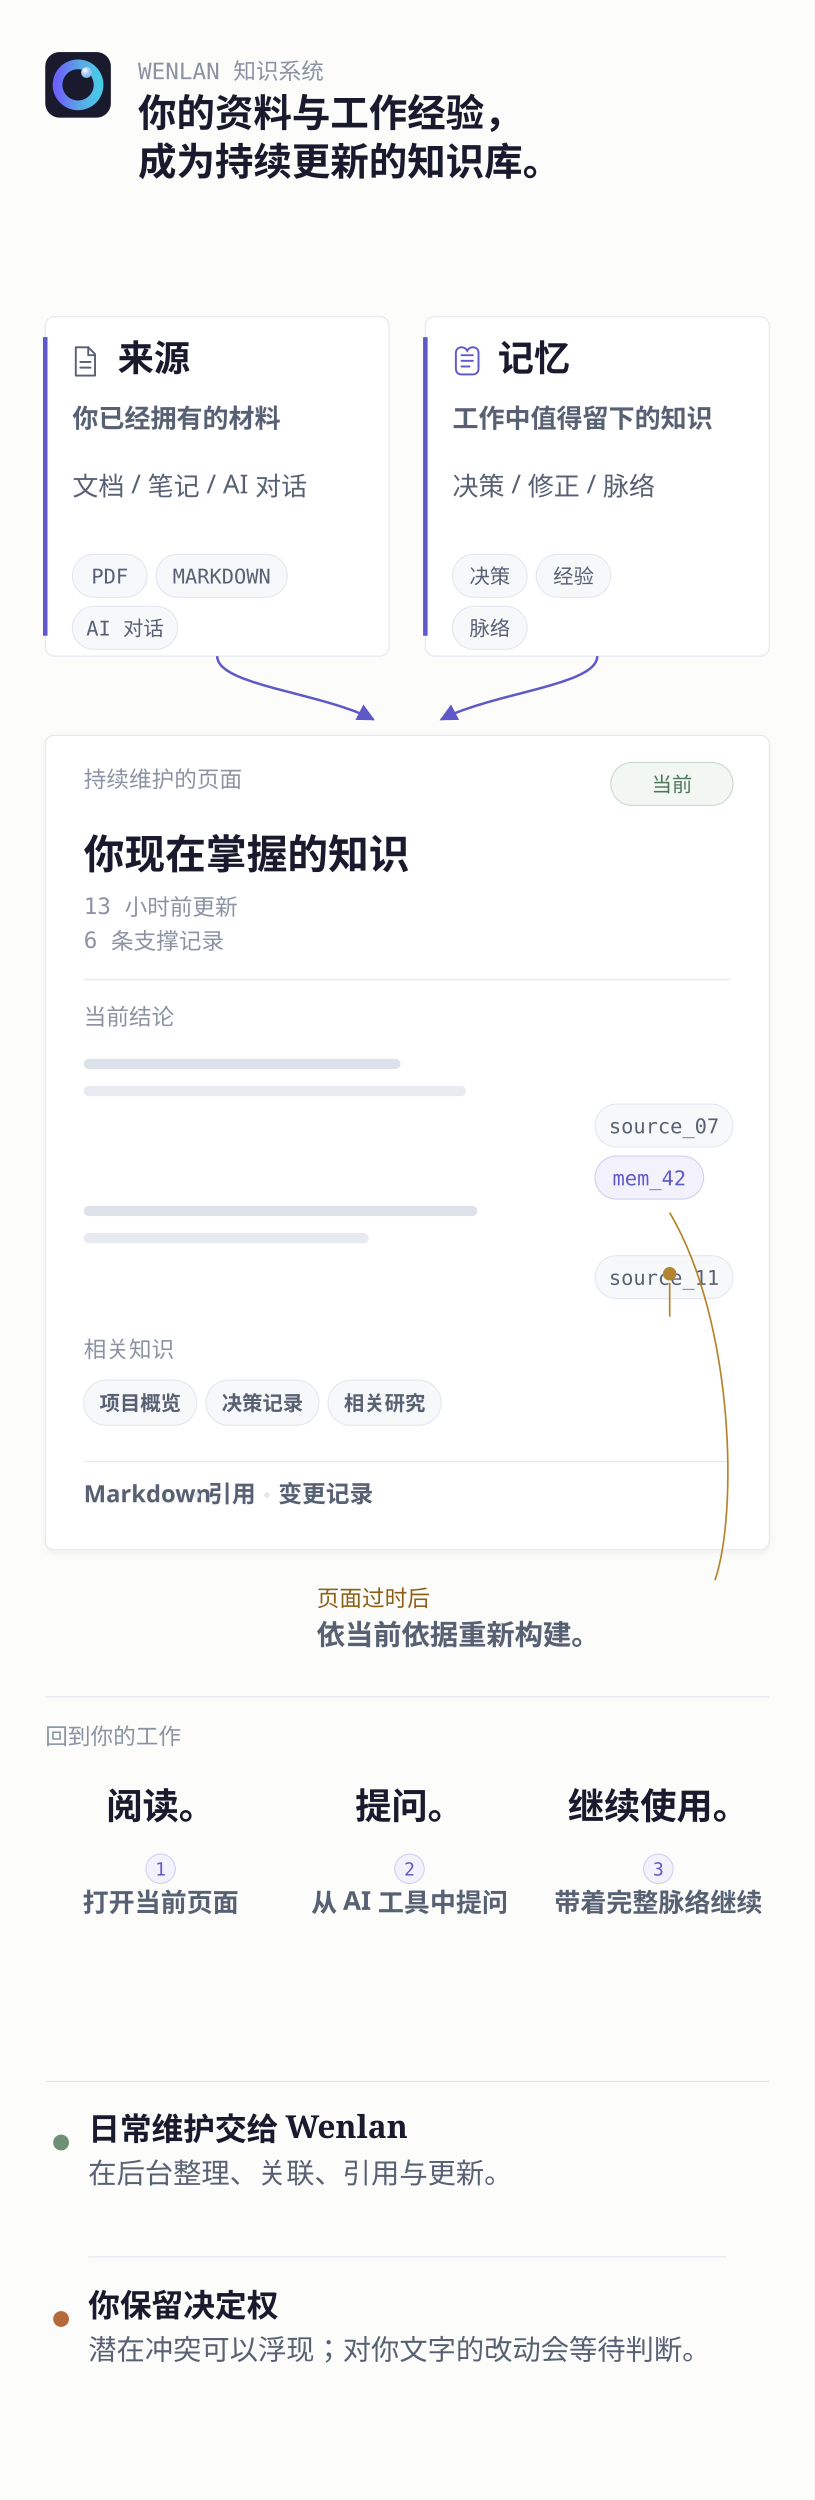
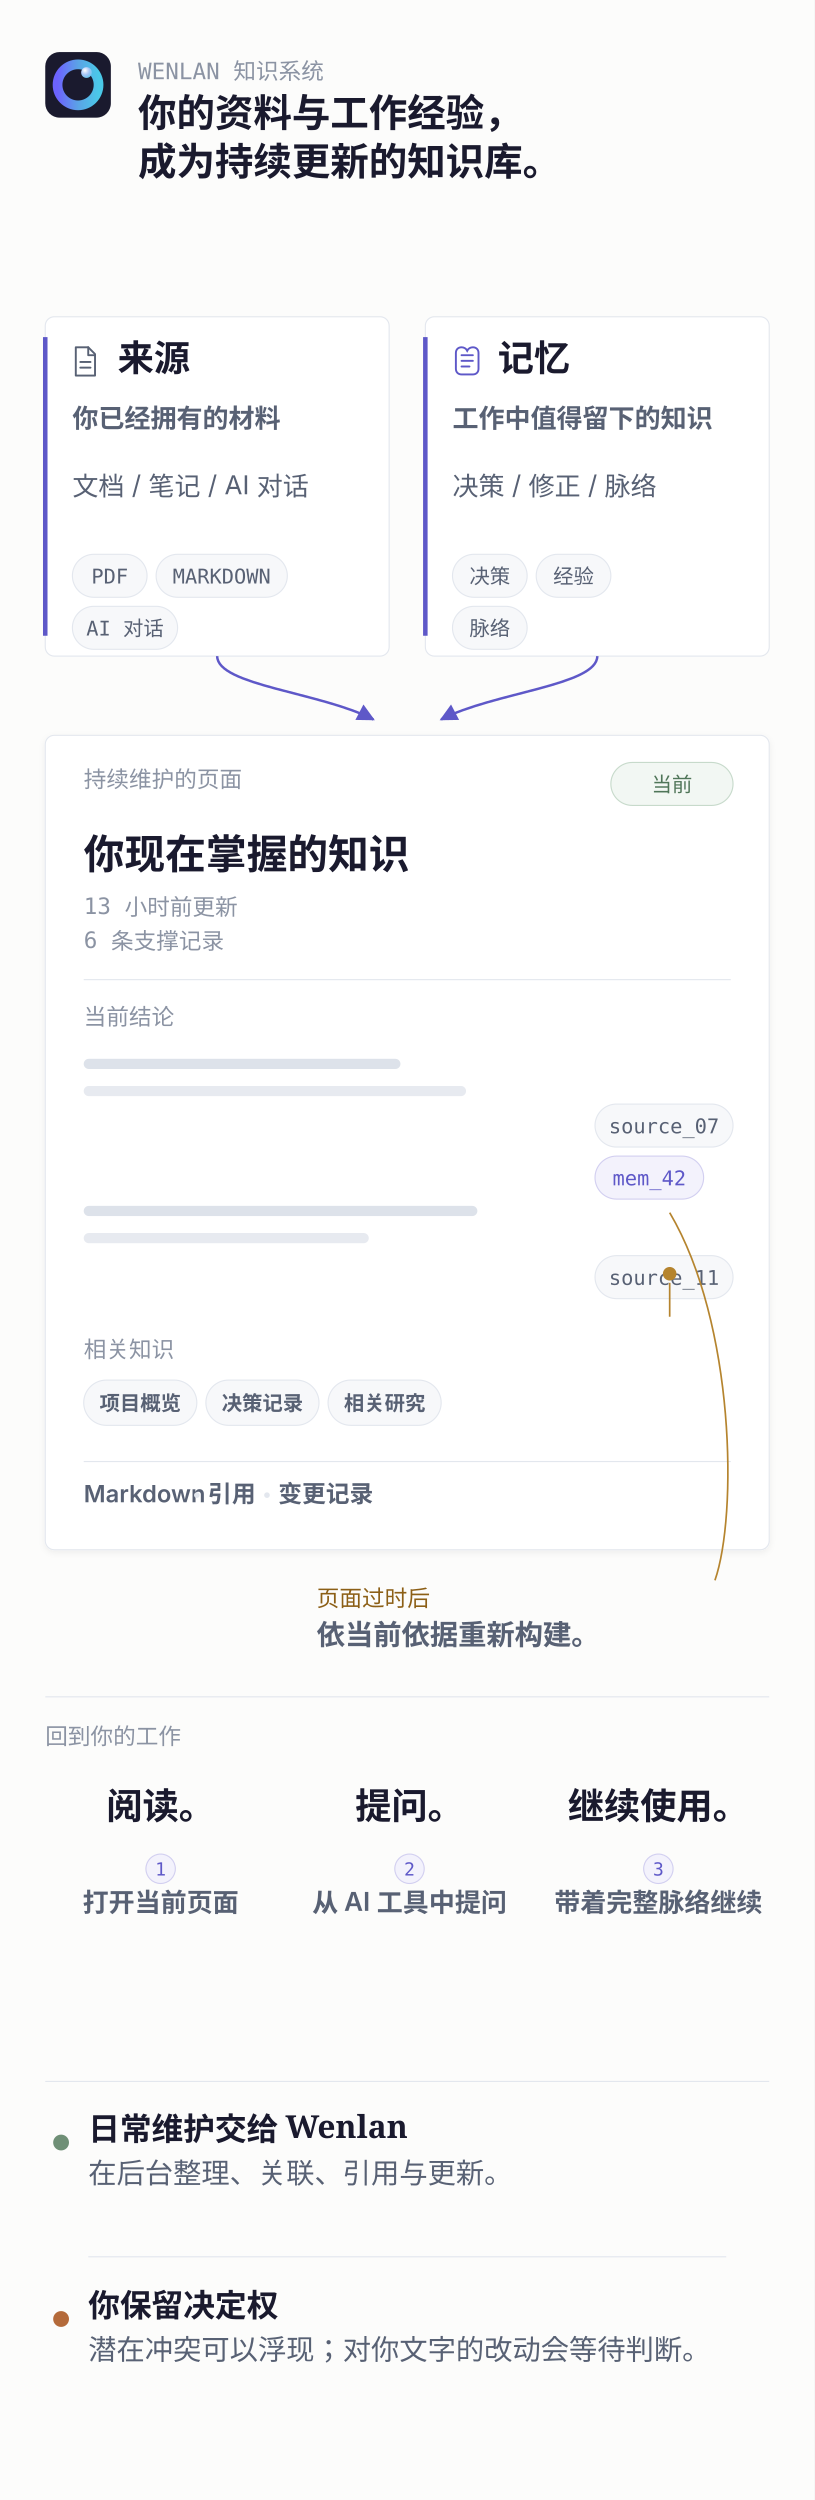
<svg xmlns="http://www.w3.org/2000/svg" width="720" height="2210" viewBox="0 0 720 2210" role="img" aria-labelledby="title desc">
  <style>text { font-kerning: normal; }</style>
  <rect width="720" height="2210" fill="#FCFCFB" />
  <g transform="translate(40 46) scale(0.1132812)">
    <rect width="512" height="512" rx="112" fill="#1A1A2E" />
    <circle cx="256" cy="256" r="160" fill="none" stroke="url(#overview-zh-Hans-mobile-ring)" stroke-width="76" />
    <circle cx="322" cy="160" r="42" fill="url(#overview-zh-Hans-mobile-orb)" />
  </g>
  <g data-fit-region="overview-zh-Hans-mobile-heading" data-fit-x="122" data-fit-y="44" data-fit-width="558" data-fit-height="190" data-check-overlap="false">
-     <text x="122" y="70" font-family="&quot;PingFang SC&quot;, &quot;JetBrains Mono&quot;, ui-monospace, monospace" font-size="20" font-weight="500" fill="#8B93A3" text-anchor="start">WENLAN 知识系统</text>
-     <text x="122" y="112" font-family="&quot;Songti SC&quot;, &quot;STSong&quot;, &quot;PingFang SC&quot;, serif" font-size="34" font-weight="600" fill="#1A1A2E" text-anchor="start">你的资料与工作经验，</text>
-     <text x="122" y="155" font-family="&quot;Songti SC&quot;, &quot;STSong&quot;, &quot;PingFang SC&quot;, serif" font-size="34" font-weight="600" fill="#1A1A2E" text-anchor="start">成为持续更新的知识库。</text>
+     <text x="122" y="70" font-family="&quot;JetBrains Mono&quot;, &quot;PingFang SC&quot;, &quot;Hiragino Sans GB&quot;, ui-monospace, monospace" font-size="20" font-weight="500" fill="#8B93A3" text-anchor="start">WENLAN 知识系统</text>
+     <text x="122" y="112" font-family="&quot;Fraunces&quot;, &quot;Songti SC&quot;, &quot;STSong&quot;, &quot;PingFang SC&quot;, Georgia, serif" font-size="34" font-weight="600" fill="#1A1A2E" text-anchor="start">你的资料与工作经验，</text>
+     <text x="122" y="155" font-family="&quot;Fraunces&quot;, &quot;Songti SC&quot;, &quot;STSong&quot;, &quot;PingFang SC&quot;, Georgia, serif" font-size="34" font-weight="600" fill="#1A1A2E" text-anchor="start">成为持续更新的知识库。</text>
  </g>
  <g data-fit-region="overview-zh-Hans-mobile-sources" data-fit-x="40" data-fit-y="280" data-fit-width="304" data-fit-height="300" data-check-overlap="true">
    <rect x="40" y="280" width="304" height="300" rx="8" fill="#FFFFFF" stroke="#E3E7EE" />
    <line x1="40" y1="298" x2="40" y2="562" stroke="#5E58C8" stroke-width="4" />
    <g fill="none" stroke="#586174" stroke-width="1.7" stroke-linecap="round" stroke-linejoin="round">
      <path d="M67 307h11l6 6v19H67z" />
      <path d="M78 307v7h6" />
      <path d="M71 320h9M71 325h9" />
    </g>
-     <text x="104" y="328" font-family="&quot;Songti SC&quot;, &quot;STSong&quot;, &quot;PingFang SC&quot;, serif" font-size="32" font-weight="600" fill="#1A1A2E" text-anchor="start">来源</text>
-     <text x="64" y="378" font-family="&quot;PingFang SC&quot;, &quot;Hiragino Sans GB&quot;, sans-serif" font-size="23" font-weight="600" fill="#586174" text-anchor="start">你已经拥有的材料</text>
-     <text x="64" y="438" font-family="&quot;PingFang SC&quot;, &quot;Hiragino Sans GB&quot;, sans-serif" font-size="23" font-weight="400" fill="#586174" text-anchor="start">文档 / 笔记 / AI 对话</text>
+     <text x="104" y="328" font-family="&quot;Fraunces&quot;, &quot;Songti SC&quot;, &quot;STSong&quot;, &quot;PingFang SC&quot;, Georgia, serif" font-size="32" font-weight="600" fill="#1A1A2E" text-anchor="start">来源</text>
+     <text x="64" y="378" font-family="&quot;Instrument Sans&quot;, &quot;PingFang SC&quot;, &quot;Hiragino Sans GB&quot;, -apple-system, BlinkMacSystemFont, sans-serif" font-size="23" font-weight="600" fill="#586174" text-anchor="start">你已经拥有的材料</text>
+     <text x="64" y="438" font-family="&quot;Instrument Sans&quot;, &quot;PingFang SC&quot;, &quot;Hiragino Sans GB&quot;, -apple-system, BlinkMacSystemFont, sans-serif" font-size="23" font-weight="400" fill="#586174" text-anchor="start">文档 / 笔记 / AI 对话</text>
    <g>
      <rect x="64" y="490" width="66" height="38" rx="19" fill="#F7F8FA" stroke="#E3E7EE" />
-       <text x="97" y="515.84" font-family="&quot;PingFang SC&quot;, &quot;JetBrains Mono&quot;, ui-monospace, monospace" font-size="18" font-weight="500" fill="#586174" text-anchor="middle">PDF</text>
+       <text x="97" y="515.84" font-family="&quot;JetBrains Mono&quot;, &quot;PingFang SC&quot;, &quot;Hiragino Sans GB&quot;, ui-monospace, monospace" font-size="18" font-weight="500" fill="#586174" text-anchor="middle">PDF</text>
    </g>
    <g>
      <rect x="138" y="490" width="116" height="38" rx="19" fill="#F7F8FA" stroke="#E3E7EE" />
-       <text x="196" y="515.84" font-family="&quot;PingFang SC&quot;, &quot;JetBrains Mono&quot;, ui-monospace, monospace" font-size="18" font-weight="500" fill="#586174" text-anchor="middle">MARKDOWN</text>
+       <text x="196" y="515.84" font-family="&quot;JetBrains Mono&quot;, &quot;PingFang SC&quot;, &quot;Hiragino Sans GB&quot;, ui-monospace, monospace" font-size="18" font-weight="500" fill="#586174" text-anchor="middle">MARKDOWN</text>
    </g>
    <g>
      <rect x="64" y="536" width="93" height="38" rx="19" fill="#F7F8FA" stroke="#E3E7EE" />
-       <text x="110.5" y="561.84" font-family="&quot;PingFang SC&quot;, &quot;JetBrains Mono&quot;, ui-monospace, monospace" font-size="18" font-weight="500" fill="#586174" text-anchor="middle">AI 对话</text>
+       <text x="110.5" y="561.84" font-family="&quot;JetBrains Mono&quot;, &quot;PingFang SC&quot;, &quot;Hiragino Sans GB&quot;, ui-monospace, monospace" font-size="18" font-weight="500" fill="#586174" text-anchor="middle">AI 对话</text>
    </g>
  </g>
  <g data-fit-region="overview-zh-Hans-mobile-memories" data-fit-x="376" data-fit-y="280" data-fit-width="304" data-fit-height="300" data-check-overlap="true">
    <rect x="376" y="280" width="304" height="300" rx="8" fill="#FFFFFF" stroke="#E3E7EE" />
    <line x1="376" y1="298" x2="376" y2="562" stroke="#5E58C8" stroke-width="4" />
    <g fill="none" stroke="#5E58C8" stroke-width="1.7" stroke-linecap="round">
      <path d="M403 312c0-3 2-5 5-5 2 0 4 1 5 3 1-2 3-3 5-3 3 0 5 2 5 5v14c0 3-2 5-5 5H408c-3 0-5-2-5-5z" />
      <path d="M408 314h10M408 319h10M408 324h7" />
    </g>
-     <text x="440" y="328" font-family="&quot;Songti SC&quot;, &quot;STSong&quot;, &quot;PingFang SC&quot;, serif" font-size="32" font-weight="600" fill="#1A1A2E" text-anchor="start">记忆</text>
-     <text x="400" y="378" font-family="&quot;PingFang SC&quot;, &quot;Hiragino Sans GB&quot;, sans-serif" font-size="23" font-weight="600" fill="#586174" text-anchor="start">工作中值得留下的知识</text>
-     <text x="400" y="438" font-family="&quot;PingFang SC&quot;, &quot;Hiragino Sans GB&quot;, sans-serif" font-size="23" font-weight="400" fill="#586174" text-anchor="start">决策 / 修正 / 脉络</text>
+     <text x="440" y="328" font-family="&quot;Fraunces&quot;, &quot;Songti SC&quot;, &quot;STSong&quot;, &quot;PingFang SC&quot;, Georgia, serif" font-size="32" font-weight="600" fill="#1A1A2E" text-anchor="start">记忆</text>
+     <text x="400" y="378" font-family="&quot;Instrument Sans&quot;, &quot;PingFang SC&quot;, &quot;Hiragino Sans GB&quot;, -apple-system, BlinkMacSystemFont, sans-serif" font-size="23" font-weight="600" fill="#586174" text-anchor="start">工作中值得留下的知识</text>
+     <text x="400" y="438" font-family="&quot;Instrument Sans&quot;, &quot;PingFang SC&quot;, &quot;Hiragino Sans GB&quot;, -apple-system, BlinkMacSystemFont, sans-serif" font-size="23" font-weight="400" fill="#586174" text-anchor="start">决策 / 修正 / 脉络</text>
    <g>
      <rect x="400" y="490" width="66" height="38" rx="19" fill="#F7F8FA" stroke="#E3E7EE" />
-       <text x="433" y="515.84" font-family="&quot;PingFang SC&quot;, &quot;JetBrains Mono&quot;, ui-monospace, monospace" font-size="18" font-weight="500" fill="#586174" text-anchor="middle">决策</text>
+       <text x="433" y="515.84" font-family="&quot;JetBrains Mono&quot;, &quot;PingFang SC&quot;, &quot;Hiragino Sans GB&quot;, ui-monospace, monospace" font-size="18" font-weight="500" fill="#586174" text-anchor="middle">决策</text>
    </g>
    <g>
      <rect x="474" y="490" width="66" height="38" rx="19" fill="#F7F8FA" stroke="#E3E7EE" />
-       <text x="507" y="515.84" font-family="&quot;PingFang SC&quot;, &quot;JetBrains Mono&quot;, ui-monospace, monospace" font-size="18" font-weight="500" fill="#586174" text-anchor="middle">经验</text>
+       <text x="507" y="515.84" font-family="&quot;JetBrains Mono&quot;, &quot;PingFang SC&quot;, &quot;Hiragino Sans GB&quot;, ui-monospace, monospace" font-size="18" font-weight="500" fill="#586174" text-anchor="middle">经验</text>
    </g>
    <g>
      <rect x="400" y="536" width="66" height="38" rx="19" fill="#F7F8FA" stroke="#E3E7EE" />
-       <text x="433" y="561.84" font-family="&quot;PingFang SC&quot;, &quot;JetBrains Mono&quot;, ui-monospace, monospace" font-size="18" font-weight="500" fill="#586174" text-anchor="middle">脉络</text>
+       <text x="433" y="561.84" font-family="&quot;JetBrains Mono&quot;, &quot;PingFang SC&quot;, &quot;Hiragino Sans GB&quot;, ui-monospace, monospace" font-size="18" font-weight="500" fill="#586174" text-anchor="middle">脉络</text>
    </g>
  </g>
  <path d="M192 580 C192 606 284 612 330 636" fill="none" stroke="#5E58C8" stroke-width="2.2" marker-end="url(#overview-zh-Hans-mobile-arrow)" />
  <path d="M528 580 C528 606 436 612 390 636" fill="none" stroke="#5E58C8" stroke-width="2.2" marker-end="url(#overview-zh-Hans-mobile-arrow)" />
  <g data-fit-region="overview-zh-Hans-mobile-page" data-fit-x="40" data-fit-y="650" data-fit-width="640" data-fit-height="720" data-check-overlap="false">
    <g filter="url(#overview-zh-Hans-mobile-page-shadow)">
      <rect x="40" y="650" width="640" height="720" rx="8" fill="#FFFFFF" stroke="#E3E7EE" />
    </g>
-     <text x="74" y="696" font-family="&quot;PingFang SC&quot;, &quot;JetBrains Mono&quot;, ui-monospace, monospace" font-size="20" font-weight="500" fill="#8B93A3" text-anchor="start">持续维护的页面</text>
+     <text x="74" y="696" font-family="&quot;JetBrains Mono&quot;, &quot;PingFang SC&quot;, &quot;Hiragino Sans GB&quot;, ui-monospace, monospace" font-size="20" font-weight="500" fill="#8B93A3" text-anchor="start">持续维护的页面</text>
    <g>
      <rect x="540" y="674" width="108" height="38" rx="19" fill="#F2F7F3" stroke="#C7DACB" />
-       <text x="594" y="699.84" font-family="&quot;PingFang SC&quot;, &quot;JetBrains Mono&quot;, ui-monospace, monospace" font-size="18" font-weight="500" fill="#4F7558" text-anchor="middle">当前</text>
+       <text x="594" y="699.84" font-family="&quot;JetBrains Mono&quot;, &quot;PingFang SC&quot;, &quot;Hiragino Sans GB&quot;, ui-monospace, monospace" font-size="18" font-weight="500" fill="#4F7558" text-anchor="middle">当前</text>
    </g>
-     <text x="74" y="768" font-family="&quot;Songti SC&quot;, &quot;STSong&quot;, &quot;PingFang SC&quot;, serif" font-size="36" font-weight="600" fill="#1A1A2E" text-anchor="start">你现在掌握的知识</text>
-     <text x="74" y="808" font-family="&quot;PingFang SC&quot;, &quot;JetBrains Mono&quot;, ui-monospace, monospace" font-size="20" font-weight="500" fill="#8B93A3" text-anchor="start">13 小时前更新</text>
-     <text x="74" y="838" font-family="&quot;PingFang SC&quot;, &quot;JetBrains Mono&quot;, ui-monospace, monospace" font-size="20" font-weight="500" fill="#8B93A3" text-anchor="start">6 条支撑记录</text>
+     <text x="74" y="768" font-family="&quot;Fraunces&quot;, &quot;Songti SC&quot;, &quot;STSong&quot;, &quot;PingFang SC&quot;, Georgia, serif" font-size="36" font-weight="600" fill="#1A1A2E" text-anchor="start">你现在掌握的知识</text>
+     <text x="74" y="808" font-family="&quot;JetBrains Mono&quot;, &quot;PingFang SC&quot;, &quot;Hiragino Sans GB&quot;, ui-monospace, monospace" font-size="20" font-weight="500" fill="#8B93A3" text-anchor="start">13 小时前更新</text>
+     <text x="74" y="838" font-family="&quot;JetBrains Mono&quot;, &quot;PingFang SC&quot;, &quot;Hiragino Sans GB&quot;, ui-monospace, monospace" font-size="20" font-weight="500" fill="#8B93A3" text-anchor="start">6 条支撑记录</text>
    <line x1="74" y1="866" x2="646" y2="866" stroke="#E3E7EE" />
-     <text x="74" y="906" font-family="&quot;PingFang SC&quot;, &quot;JetBrains Mono&quot;, ui-monospace, monospace" font-size="20" font-weight="500" fill="#8B93A3" text-anchor="start">当前结论</text>
+     <text x="74" y="906" font-family="&quot;JetBrains Mono&quot;, &quot;PingFang SC&quot;, &quot;Hiragino Sans GB&quot;, ui-monospace, monospace" font-size="20" font-weight="500" fill="#8B93A3" text-anchor="start">当前结论</text>
    <rect x="74" y="936" width="280" height="9" rx="4.5" fill="#DDE2EA" />
    <rect x="74" y="960" width="338" height="9" rx="4.5" fill="#E7EAF0" />
    <g>
      <rect x="526" y="976" width="122" height="38" rx="19" fill="#F7F8FA" stroke="#E3E7EE" />
-       <text x="587" y="1001.84" font-family="&quot;PingFang SC&quot;, &quot;JetBrains Mono&quot;, ui-monospace, monospace" font-size="18" font-weight="500" fill="#586174" text-anchor="middle">source_07</text>
+       <text x="587" y="1001.84" font-family="&quot;JetBrains Mono&quot;, &quot;PingFang SC&quot;, &quot;Hiragino Sans GB&quot;, ui-monospace, monospace" font-size="18" font-weight="500" fill="#586174" text-anchor="middle">source_07</text>
    </g>
    <g>
      <rect x="526" y="1022" width="96" height="38" rx="19" fill="#F3F2FC" stroke="#D2CFF0" />
-       <text x="574" y="1047.84" font-family="&quot;PingFang SC&quot;, &quot;JetBrains Mono&quot;, ui-monospace, monospace" font-size="18" font-weight="500" fill="#5E58C8" text-anchor="middle">mem_42</text>
+       <text x="574" y="1047.84" font-family="&quot;JetBrains Mono&quot;, &quot;PingFang SC&quot;, &quot;Hiragino Sans GB&quot;, ui-monospace, monospace" font-size="18" font-weight="500" fill="#5E58C8" text-anchor="middle">mem_42</text>
    </g>
    <rect x="74" y="1066" width="348" height="9" rx="4.5" fill="#DDE2EA" />
    <rect x="74" y="1090" width="252" height="9" rx="4.5" fill="#E7EAF0" />
    <g>
      <rect x="526" y="1110" width="122" height="38" rx="19" fill="#F7F8FA" stroke="#E3E7EE" />
-       <text x="587" y="1135.84" font-family="&quot;PingFang SC&quot;, &quot;JetBrains Mono&quot;, ui-monospace, monospace" font-size="18" font-weight="500" fill="#586174" text-anchor="middle">source_11</text>
+       <text x="587" y="1135.84" font-family="&quot;JetBrains Mono&quot;, &quot;PingFang SC&quot;, &quot;Hiragino Sans GB&quot;, ui-monospace, monospace" font-size="18" font-weight="500" fill="#586174" text-anchor="middle">source_11</text>
    </g>
    <circle cx="592" cy="1126" r="6" fill="#B5842E" />
    <line x1="592" y1="1134" x2="592" y2="1164" stroke="#B5842E" stroke-width="1.5" />
-     <text x="74" y="1200" font-family="&quot;PingFang SC&quot;, &quot;JetBrains Mono&quot;, ui-monospace, monospace" font-size="20" font-weight="500" fill="#8B93A3" text-anchor="start">相关知识</text>
+     <text x="74" y="1200" font-family="&quot;JetBrains Mono&quot;, &quot;PingFang SC&quot;, &quot;Hiragino Sans GB&quot;, ui-monospace, monospace" font-size="20" font-weight="500" fill="#8B93A3" text-anchor="start">相关知识</text>
    <g>
      <rect x="74" y="1220" width="100" height="40" rx="20" fill="#F7F8FA" stroke="#E3E7EE" />
-       <text x="124" y="1246.84" font-family="&quot;PingFang SC&quot;, &quot;Hiragino Sans GB&quot;, sans-serif" font-size="18" font-weight="600" fill="#586174" text-anchor="middle">项目概览</text>
+       <text x="124" y="1246.84" font-family="&quot;Instrument Sans&quot;, &quot;PingFang SC&quot;, &quot;Hiragino Sans GB&quot;, -apple-system, BlinkMacSystemFont, sans-serif" font-size="18" font-weight="600" fill="#586174" text-anchor="middle">项目概览</text>
    </g>
    <g>
      <rect x="182" y="1220" width="100" height="40" rx="20" fill="#F7F8FA" stroke="#E3E7EE" />
-       <text x="232" y="1246.84" font-family="&quot;PingFang SC&quot;, &quot;Hiragino Sans GB&quot;, sans-serif" font-size="18" font-weight="600" fill="#586174" text-anchor="middle">决策记录</text>
+       <text x="232" y="1246.84" font-family="&quot;Instrument Sans&quot;, &quot;PingFang SC&quot;, &quot;Hiragino Sans GB&quot;, -apple-system, BlinkMacSystemFont, sans-serif" font-size="18" font-weight="600" fill="#586174" text-anchor="middle">决策记录</text>
    </g>
    <g>
      <rect x="290" y="1220" width="100" height="40" rx="20" fill="#F7F8FA" stroke="#E3E7EE" />
-       <text x="340" y="1246.84" font-family="&quot;PingFang SC&quot;, &quot;Hiragino Sans GB&quot;, sans-serif" font-size="18" font-weight="600" fill="#586174" text-anchor="middle">相关研究</text>
+       <text x="340" y="1246.84" font-family="&quot;Instrument Sans&quot;, &quot;PingFang SC&quot;, &quot;Hiragino Sans GB&quot;, -apple-system, BlinkMacSystemFont, sans-serif" font-size="18" font-weight="600" fill="#586174" text-anchor="middle">相关研究</text>
    </g>
    <line x1="74" y1="1292" x2="646" y2="1292" stroke="#E3E7EE" />
-     <text x="74" y="1328" font-family="&quot;PingFang SC&quot;, &quot;Hiragino Sans GB&quot;, sans-serif" font-size="21" font-weight="600" fill="#586174" text-anchor="start">Markdown</text>
+     <text x="74" y="1328" font-family="&quot;Instrument Sans&quot;, &quot;PingFang SC&quot;, &quot;Hiragino Sans GB&quot;, -apple-system, BlinkMacSystemFont, sans-serif" font-size="21" font-weight="600" fill="#586174" text-anchor="start">Markdown</text>
    <circle cx="174" cy="1321.7" r="2.5" fill="#E3E7EE" />
-     <text x="184" y="1328" font-family="&quot;PingFang SC&quot;, &quot;Hiragino Sans GB&quot;, sans-serif" font-size="21" font-weight="600" fill="#586174" text-anchor="start">引用</text>
+     <text x="184" y="1328" font-family="&quot;Instrument Sans&quot;, &quot;PingFang SC&quot;, &quot;Hiragino Sans GB&quot;, -apple-system, BlinkMacSystemFont, sans-serif" font-size="21" font-weight="600" fill="#586174" text-anchor="start">引用</text>
    <circle cx="236" cy="1321.7" r="2.5" fill="#E3E7EE" />
-     <text x="246" y="1328" font-family="&quot;PingFang SC&quot;, &quot;Hiragino Sans GB&quot;, sans-serif" font-size="21" font-weight="600" fill="#586174" text-anchor="start">变更记录</text>
+     <text x="246" y="1328" font-family="&quot;Instrument Sans&quot;, &quot;PingFang SC&quot;, &quot;Hiragino Sans GB&quot;, -apple-system, BlinkMacSystemFont, sans-serif" font-size="21" font-weight="600" fill="#586174" text-anchor="start">变更记录</text>
  </g>
  <g data-fit-region="overview-zh-Hans-mobile-changed-support" data-fit-x="254" data-fit-y="1395" data-fit-width="426" data-fit-height="72" data-check-overlap="true">
    <path d="M592 1072 C650 1170 652 1340 632 1397" fill="none" stroke="#B5842E" stroke-width="1.5" />
-     <text x="280" y="1420" font-family="&quot;PingFang SC&quot;, &quot;JetBrains Mono&quot;, ui-monospace, monospace" font-size="20" font-weight="500" fill="#8C5F16" text-anchor="start">页面过时后</text>
-     <text x="280" y="1454" font-family="&quot;PingFang SC&quot;, &quot;Hiragino Sans GB&quot;, sans-serif" font-size="25" font-weight="600" fill="#586174" text-anchor="start">依当前依据重新构建。</text>
+     <text x="280" y="1420" font-family="&quot;JetBrains Mono&quot;, &quot;PingFang SC&quot;, &quot;Hiragino Sans GB&quot;, ui-monospace, monospace" font-size="20" font-weight="500" fill="#8C5F16" text-anchor="start">页面过时后</text>
+     <text x="280" y="1454" font-family="&quot;Instrument Sans&quot;, &quot;PingFang SC&quot;, &quot;Hiragino Sans GB&quot;, -apple-system, BlinkMacSystemFont, sans-serif" font-size="25" font-weight="600" fill="#586174" text-anchor="start">依当前依据重新构建。</text>
  </g>
  <g data-fit-region="overview-zh-Hans-mobile-back-to-work" data-fit-x="40" data-fit-y="1500" data-fit-width="640" data-fit-height="270" data-check-overlap="true">
    <line x1="40" y1="1500" x2="680" y2="1500" stroke="#E3E7EE" />
-     <text x="40" y="1542" font-family="&quot;PingFang SC&quot;, &quot;JetBrains Mono&quot;, ui-monospace, monospace" font-size="20" font-weight="500" fill="#8B93A3" text-anchor="start">回到你的工作</text>
-     <text x="142" y="1608" font-family="&quot;Songti SC&quot;, &quot;STSong&quot;, &quot;PingFang SC&quot;, serif" font-size="32" font-weight="600" fill="#1A1A2E" text-anchor="middle">阅读。</text>
+     <text x="40" y="1542" font-family="&quot;JetBrains Mono&quot;, &quot;PingFang SC&quot;, &quot;Hiragino Sans GB&quot;, ui-monospace, monospace" font-size="20" font-weight="500" fill="#8B93A3" text-anchor="start">回到你的工作</text>
+     <text x="142" y="1608" font-family="&quot;Fraunces&quot;, &quot;Songti SC&quot;, &quot;STSong&quot;, &quot;PingFang SC&quot;, Georgia, serif" font-size="32" font-weight="600" fill="#1A1A2E" text-anchor="middle">阅读。</text>
    <circle cx="142" cy="1652" r="13" fill="#F3F2FC" stroke="#D2CFF0" />
-     <text x="142" y="1658" font-family="&quot;PingFang SC&quot;, &quot;JetBrains Mono&quot;, ui-monospace, monospace" font-size="16" font-weight="500" fill="#5E58C8" text-anchor="middle">1</text>
-     <text x="142" y="1690" font-family="&quot;PingFang SC&quot;, &quot;Hiragino Sans GB&quot;, sans-serif" font-size="23" font-weight="600" fill="#586174" text-anchor="middle">打开当前页面</text>
-     <text x="362" y="1608" font-family="&quot;Songti SC&quot;, &quot;STSong&quot;, &quot;PingFang SC&quot;, serif" font-size="32" font-weight="600" fill="#1A1A2E" text-anchor="middle">提问。</text>
+     <text x="142" y="1658" font-family="&quot;JetBrains Mono&quot;, &quot;PingFang SC&quot;, &quot;Hiragino Sans GB&quot;, ui-monospace, monospace" font-size="16" font-weight="500" fill="#5E58C8" text-anchor="middle">1</text>
+     <text x="142" y="1690" font-family="&quot;Instrument Sans&quot;, &quot;PingFang SC&quot;, &quot;Hiragino Sans GB&quot;, -apple-system, BlinkMacSystemFont, sans-serif" font-size="23" font-weight="600" fill="#586174" text-anchor="middle">打开当前页面</text>
+     <text x="362" y="1608" font-family="&quot;Fraunces&quot;, &quot;Songti SC&quot;, &quot;STSong&quot;, &quot;PingFang SC&quot;, Georgia, serif" font-size="32" font-weight="600" fill="#1A1A2E" text-anchor="middle">提问。</text>
    <circle cx="362" cy="1652" r="13" fill="#F3F2FC" stroke="#D2CFF0" />
-     <text x="362" y="1658" font-family="&quot;PingFang SC&quot;, &quot;JetBrains Mono&quot;, ui-monospace, monospace" font-size="16" font-weight="500" fill="#5E58C8" text-anchor="middle">2</text>
-     <text x="362" y="1690" font-family="&quot;PingFang SC&quot;, &quot;Hiragino Sans GB&quot;, sans-serif" font-size="23" font-weight="600" fill="#586174" text-anchor="middle">从 AI 工具中提问</text>
-     <text x="582" y="1608" font-family="&quot;Songti SC&quot;, &quot;STSong&quot;, &quot;PingFang SC&quot;, serif" font-size="32" font-weight="600" fill="#1A1A2E" text-anchor="middle">继续使用。</text>
+     <text x="362" y="1658" font-family="&quot;JetBrains Mono&quot;, &quot;PingFang SC&quot;, &quot;Hiragino Sans GB&quot;, ui-monospace, monospace" font-size="16" font-weight="500" fill="#5E58C8" text-anchor="middle">2</text>
+     <text x="362" y="1690" font-family="&quot;Instrument Sans&quot;, &quot;PingFang SC&quot;, &quot;Hiragino Sans GB&quot;, -apple-system, BlinkMacSystemFont, sans-serif" font-size="23" font-weight="600" fill="#586174" text-anchor="middle">从 AI 工具中提问</text>
+     <text x="582" y="1608" font-family="&quot;Fraunces&quot;, &quot;Songti SC&quot;, &quot;STSong&quot;, &quot;PingFang SC&quot;, Georgia, serif" font-size="32" font-weight="600" fill="#1A1A2E" text-anchor="middle">继续使用。</text>
    <circle cx="582" cy="1652" r="13" fill="#F3F2FC" stroke="#D2CFF0" />
-     <text x="582" y="1658" font-family="&quot;PingFang SC&quot;, &quot;JetBrains Mono&quot;, ui-monospace, monospace" font-size="16" font-weight="500" fill="#5E58C8" text-anchor="middle">3</text>
-     <text x="582" y="1690" font-family="&quot;PingFang SC&quot;, &quot;Hiragino Sans GB&quot;, sans-serif" font-size="23" font-weight="600" fill="#586174" text-anchor="middle">带着完整脉络继续</text>
+     <text x="582" y="1658" font-family="&quot;JetBrains Mono&quot;, &quot;PingFang SC&quot;, &quot;Hiragino Sans GB&quot;, ui-monospace, monospace" font-size="16" font-weight="500" fill="#5E58C8" text-anchor="middle">3</text>
+     <text x="582" y="1690" font-family="&quot;Instrument Sans&quot;, &quot;PingFang SC&quot;, &quot;Hiragino Sans GB&quot;, -apple-system, BlinkMacSystemFont, sans-serif" font-size="23" font-weight="600" fill="#586174" text-anchor="middle">带着完整脉络继续</text>
  </g>
  <g data-fit-region="overview-zh-Hans-mobile-authority" data-fit-x="40" data-fit-y="1840" data-fit-width="640" data-fit-height="300" data-check-overlap="true">
    <line x1="40" y1="1840" x2="680" y2="1840" stroke="#E3E7EE" />
    <circle cx="54" cy="1894" r="7" fill="#6F8F76" />
-     <text x="78" y="1892" font-family="&quot;Songti SC&quot;, &quot;STSong&quot;, &quot;PingFang SC&quot;, serif" font-size="28" font-weight="600" fill="#1A1A2E" text-anchor="start">日常维护交给 Wenlan</text>
-     <text x="78" y="1930" font-family="&quot;PingFang SC&quot;, &quot;Hiragino Sans GB&quot;, sans-serif" font-size="25" font-weight="400" fill="#586174" text-anchor="start">在后台整理、关联、引用与更新。</text>
+     <text x="78" y="1892" font-family="&quot;Fraunces&quot;, &quot;Songti SC&quot;, &quot;STSong&quot;, &quot;PingFang SC&quot;, Georgia, serif" font-size="28" font-weight="600" fill="#1A1A2E" text-anchor="start">日常维护交给 Wenlan</text>
+     <text x="78" y="1930" font-family="&quot;Instrument Sans&quot;, &quot;PingFang SC&quot;, &quot;Hiragino Sans GB&quot;, -apple-system, BlinkMacSystemFont, sans-serif" font-size="25" font-weight="400" fill="#586174" text-anchor="start">在后台整理、关联、引用与更新。</text>
    <line x1="78" y1="1995" x2="642" y2="1995" stroke="#E3E7EE" />
    <circle cx="54" cy="2050" r="7" fill="#B46A3A" />
-     <text x="78" y="2048" font-family="&quot;Songti SC&quot;, &quot;STSong&quot;, &quot;PingFang SC&quot;, serif" font-size="28" font-weight="600" fill="#1A1A2E" text-anchor="start">你保留决定权</text>
-     <text x="78" y="2086" font-family="&quot;PingFang SC&quot;, &quot;Hiragino Sans GB&quot;, sans-serif" font-size="25" font-weight="400" fill="#586174" text-anchor="start">潜在冲突可以浮现；对你文字的改动会等待判断。</text>
+     <text x="78" y="2048" font-family="&quot;Fraunces&quot;, &quot;Songti SC&quot;, &quot;STSong&quot;, &quot;PingFang SC&quot;, Georgia, serif" font-size="28" font-weight="600" fill="#1A1A2E" text-anchor="start">你保留决定权</text>
+     <text x="78" y="2086" font-family="&quot;Instrument Sans&quot;, &quot;PingFang SC&quot;, &quot;Hiragino Sans GB&quot;, -apple-system, BlinkMacSystemFont, sans-serif" font-size="25" font-weight="400" fill="#586174" text-anchor="start">潜在冲突可以浮现；对你文字的改动会等待判断。</text>
  </g>
  <defs>
    <linearGradient id="overview-zh-Hans-mobile-ring" x1="96" y1="256" x2="416" y2="256" gradientUnits="userSpaceOnUse">
      <stop stop-color="#6C63FF" />
      <stop offset="0.5" stop-color="#5BA3E6" />
      <stop offset="1" stop-color="#4AC8E8" />
    </linearGradient>
    <radialGradient id="overview-zh-Hans-mobile-orb" cx="0" cy="0" r="1" gradientUnits="userSpaceOnUse" gradientTransform="translate(310 144) rotate(52.125) scale(76.0263)">
      <stop stop-color="#FFFFFF" />
      <stop offset="0.45" stop-color="#A5C4F7" />
      <stop offset="1" stop-color="#4AC8E8" />
    </radialGradient>
    <marker id="overview-zh-Hans-mobile-arrow" viewBox="0 0 10 10" refX="9" refY="5" markerWidth="7" markerHeight="7" orient="auto-start-reverse">
      <path d="M0 0L10 5L0 10Z" fill="#5E58C8" />
    </marker>
    <filter id="overview-zh-Hans-mobile-page-shadow" x="-20%" y="-20%" width="140%" height="150%">
      <feDropShadow dx="0" dy="14" stdDeviation="18" flood-color="#1A1A2E" flood-opacity="0.10" />
      <feDropShadow dx="0" dy="2" stdDeviation="3" flood-color="#1A1A2E" flood-opacity="0.06" />
    </filter>
  </defs>
</svg>
